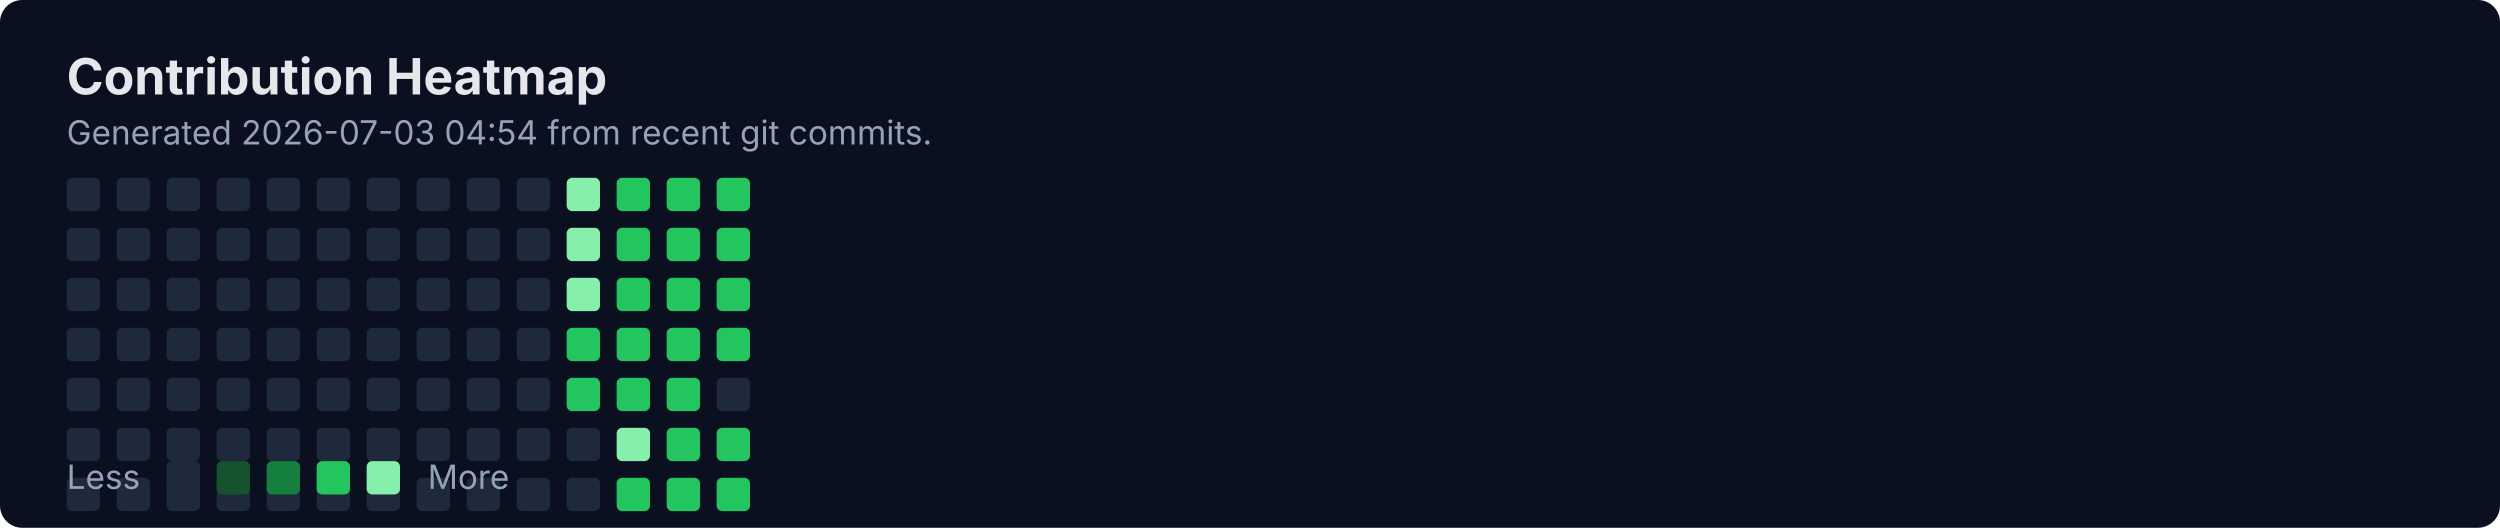
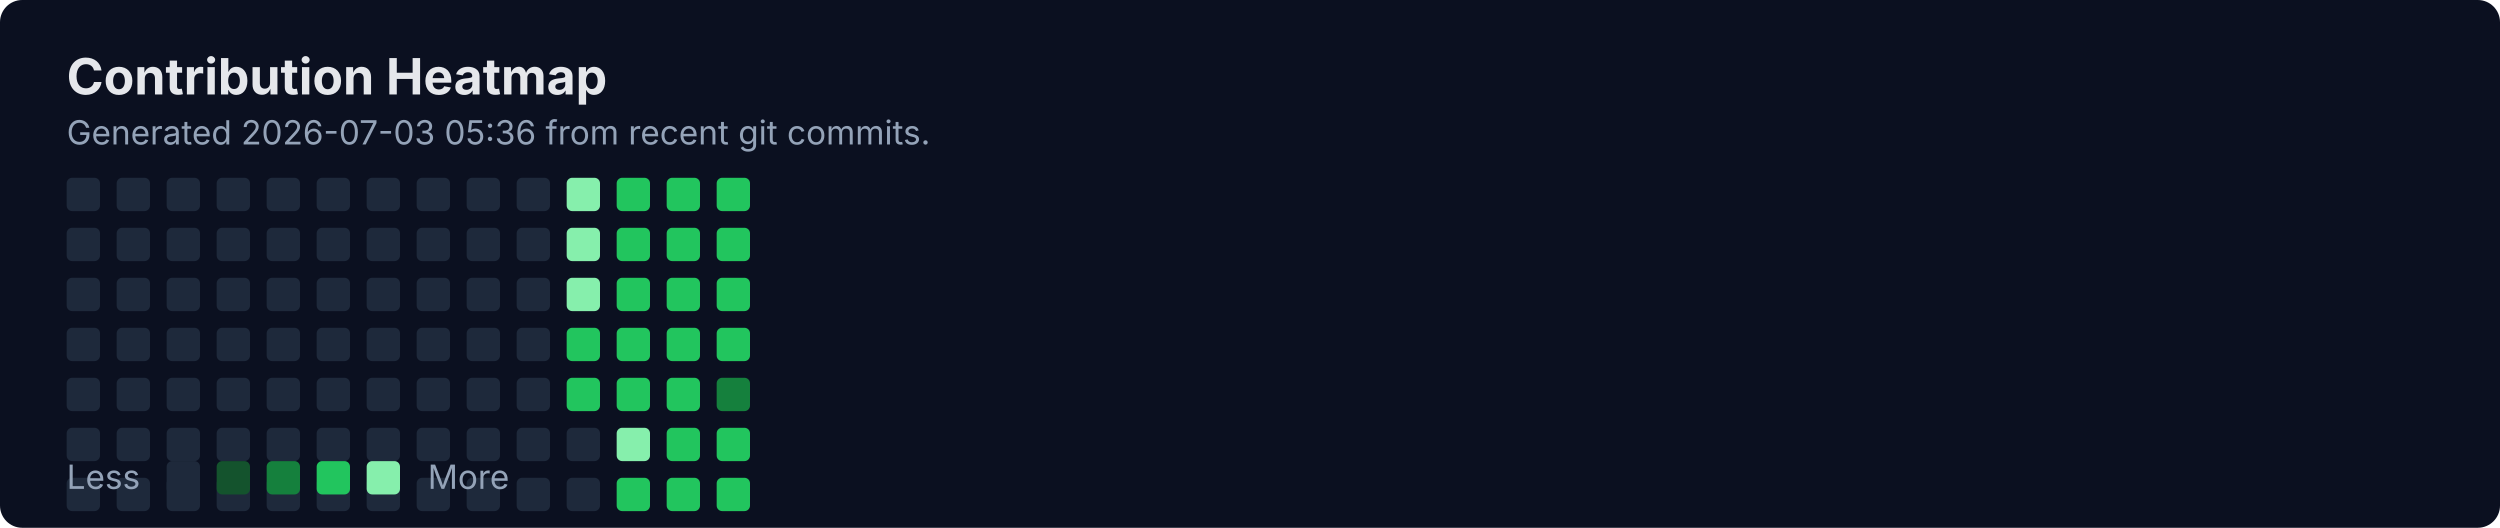
<svg xmlns="http://www.w3.org/2000/svg" width="900" height="190" viewBox="0 0 900 190" fill="none" role="img" aria-labelledby="title">
  <rect width="900" height="190" rx="8" fill="#0B1020" />
  <text x="24" y="34" fill="#E5E7EB" font-family="Inter, Segoe UI, Arial" font-size="18" font-weight="700">Contribution Heatmap</text>
-   <text x="24" y="52" fill="#94A3B8" font-family="Inter, Segoe UI, Arial" font-size="12">Generated 2026-07-03 04:54 from recent git commits.</text>
+   <text x="24" y="52" fill="#94A3B8" font-family="Inter, Segoe UI, Arial" font-size="12">Generated 2026-07-03 05:36 from recent git commits.</text>
  <rect x="24" y="154" width="12" height="12" rx="2" fill="#1E293B" />
  <rect x="24" y="172" width="12" height="12" rx="2" fill="#1E293B" />
  <rect x="24" y="64" width="12" height="12" rx="2" fill="#1E293B" />
  <rect x="24" y="82" width="12" height="12" rx="2" fill="#1E293B" />
  <rect x="24" y="100" width="12" height="12" rx="2" fill="#1E293B" />
  <rect x="24" y="118" width="12" height="12" rx="2" fill="#1E293B" />
  <rect x="24" y="136" width="12" height="12" rx="2" fill="#1E293B" />
  <rect x="42" y="154" width="12" height="12" rx="2" fill="#1E293B" />
  <rect x="42" y="172" width="12" height="12" rx="2" fill="#1E293B" />
  <rect x="42" y="64" width="12" height="12" rx="2" fill="#1E293B" />
  <rect x="42" y="82" width="12" height="12" rx="2" fill="#1E293B" />
  <rect x="42" y="100" width="12" height="12" rx="2" fill="#1E293B" />
  <rect x="42" y="118" width="12" height="12" rx="2" fill="#1E293B" />
  <rect x="42" y="136" width="12" height="12" rx="2" fill="#1E293B" />
  <rect x="60" y="154" width="12" height="12" rx="2" fill="#1E293B" />
  <rect x="60" y="172" width="12" height="12" rx="2" fill="#1E293B" />
  <rect x="60" y="64" width="12" height="12" rx="2" fill="#1E293B" />
  <rect x="60" y="82" width="12" height="12" rx="2" fill="#1E293B" />
  <rect x="60" y="100" width="12" height="12" rx="2" fill="#1E293B" />
  <rect x="60" y="118" width="12" height="12" rx="2" fill="#1E293B" />
  <rect x="60" y="136" width="12" height="12" rx="2" fill="#1E293B" />
  <rect x="78" y="154" width="12" height="12" rx="2" fill="#1E293B" />
  <rect x="78" y="172" width="12" height="12" rx="2" fill="#1E293B" />
  <rect x="78" y="64" width="12" height="12" rx="2" fill="#1E293B" />
  <rect x="78" y="82" width="12" height="12" rx="2" fill="#1E293B" />
  <rect x="78" y="100" width="12" height="12" rx="2" fill="#1E293B" />
  <rect x="78" y="118" width="12" height="12" rx="2" fill="#1E293B" />
  <rect x="78" y="136" width="12" height="12" rx="2" fill="#1E293B" />
  <rect x="96" y="154" width="12" height="12" rx="2" fill="#1E293B" />
  <rect x="96" y="172" width="12" height="12" rx="2" fill="#1E293B" />
  <rect x="96" y="64" width="12" height="12" rx="2" fill="#1E293B" />
  <rect x="96" y="82" width="12" height="12" rx="2" fill="#1E293B" />
  <rect x="96" y="100" width="12" height="12" rx="2" fill="#1E293B" />
  <rect x="96" y="118" width="12" height="12" rx="2" fill="#1E293B" />
  <rect x="96" y="136" width="12" height="12" rx="2" fill="#1E293B" />
  <rect x="114" y="154" width="12" height="12" rx="2" fill="#1E293B" />
  <rect x="114" y="172" width="12" height="12" rx="2" fill="#1E293B" />
  <rect x="114" y="64" width="12" height="12" rx="2" fill="#1E293B" />
  <rect x="114" y="82" width="12" height="12" rx="2" fill="#1E293B" />
  <rect x="114" y="100" width="12" height="12" rx="2" fill="#1E293B" />
  <rect x="114" y="118" width="12" height="12" rx="2" fill="#1E293B" />
  <rect x="114" y="136" width="12" height="12" rx="2" fill="#1E293B" />
  <rect x="132" y="154" width="12" height="12" rx="2" fill="#1E293B" />
  <rect x="132" y="172" width="12" height="12" rx="2" fill="#1E293B" />
  <rect x="132" y="64" width="12" height="12" rx="2" fill="#1E293B" />
  <rect x="132" y="82" width="12" height="12" rx="2" fill="#1E293B" />
  <rect x="132" y="100" width="12" height="12" rx="2" fill="#1E293B" />
  <rect x="132" y="118" width="12" height="12" rx="2" fill="#1E293B" />
  <rect x="132" y="136" width="12" height="12" rx="2" fill="#1E293B" />
  <rect x="150" y="154" width="12" height="12" rx="2" fill="#1E293B" />
  <rect x="150" y="172" width="12" height="12" rx="2" fill="#1E293B" />
  <rect x="150" y="64" width="12" height="12" rx="2" fill="#1E293B" />
  <rect x="150" y="82" width="12" height="12" rx="2" fill="#1E293B" />
  <rect x="150" y="100" width="12" height="12" rx="2" fill="#1E293B" />
  <rect x="150" y="118" width="12" height="12" rx="2" fill="#1E293B" />
  <rect x="150" y="136" width="12" height="12" rx="2" fill="#1E293B" />
  <rect x="168" y="154" width="12" height="12" rx="2" fill="#1E293B" />
  <rect x="168" y="172" width="12" height="12" rx="2" fill="#1E293B" />
  <rect x="168" y="64" width="12" height="12" rx="2" fill="#1E293B" />
  <rect x="168" y="82" width="12" height="12" rx="2" fill="#1E293B" />
  <rect x="168" y="100" width="12" height="12" rx="2" fill="#1E293B" />
  <rect x="168" y="118" width="12" height="12" rx="2" fill="#1E293B" />
  <rect x="168" y="136" width="12" height="12" rx="2" fill="#1E293B" />
  <rect x="186" y="154" width="12" height="12" rx="2" fill="#1E293B" />
  <rect x="186" y="172" width="12" height="12" rx="2" fill="#1E293B" />
  <rect x="186" y="64" width="12" height="12" rx="2" fill="#1E293B" />
  <rect x="186" y="82" width="12" height="12" rx="2" fill="#1E293B" />
  <rect x="186" y="100" width="12" height="12" rx="2" fill="#1E293B" />
  <rect x="186" y="118" width="12" height="12" rx="2" fill="#1E293B" />
  <rect x="186" y="136" width="12" height="12" rx="2" fill="#1E293B" />
  <rect x="204" y="154" width="12" height="12" rx="2" fill="#1E293B" />
  <rect x="204" y="172" width="12" height="12" rx="2" fill="#1E293B" />
  <rect x="204" y="64" width="12" height="12" rx="2" fill="#86EFAC" />
  <rect x="204" y="82" width="12" height="12" rx="2" fill="#86EFAC" />
  <rect x="204" y="100" width="12" height="12" rx="2" fill="#86EFAC" />
  <rect x="204" y="118" width="12" height="12" rx="2" fill="#22C55E" />
  <rect x="204" y="136" width="12" height="12" rx="2" fill="#22C55E" />
  <rect x="222" y="154" width="12" height="12" rx="2" fill="#86EFAC" />
  <rect x="222" y="172" width="12" height="12" rx="2" fill="#22C55E" />
  <rect x="222" y="64" width="12" height="12" rx="2" fill="#22C55E" />
  <rect x="222" y="82" width="12" height="12" rx="2" fill="#22C55E" />
  <rect x="222" y="100" width="12" height="12" rx="2" fill="#22C55E" />
  <rect x="222" y="118" width="12" height="12" rx="2" fill="#22C55E" />
  <rect x="222" y="136" width="12" height="12" rx="2" fill="#22C55E" />
  <rect x="240" y="154" width="12" height="12" rx="2" fill="#22C55E" />
  <rect x="240" y="172" width="12" height="12" rx="2" fill="#22C55E" />
  <rect x="240" y="64" width="12" height="12" rx="2" fill="#22C55E" />
  <rect x="240" y="82" width="12" height="12" rx="2" fill="#22C55E" />
  <rect x="240" y="100" width="12" height="12" rx="2" fill="#22C55E" />
  <rect x="240" y="118" width="12" height="12" rx="2" fill="#22C55E" />
  <rect x="240" y="136" width="12" height="12" rx="2" fill="#22C55E" />
  <rect x="258" y="154" width="12" height="12" rx="2" fill="#22C55E" />
  <rect x="258" y="172" width="12" height="12" rx="2" fill="#22C55E" />
  <rect x="258" y="64" width="12" height="12" rx="2" fill="#22C55E" />
  <rect x="258" y="82" width="12" height="12" rx="2" fill="#22C55E" />
  <rect x="258" y="100" width="12" height="12" rx="2" fill="#22C55E" />
  <rect x="258" y="118" width="12" height="12" rx="2" fill="#22C55E" />
-   <rect x="258" y="136" width="12" height="12" rx="2" fill="#1E293B" />
+   <rect x="258" y="136" width="12" height="12" rx="2" fill="#15803D" />
  <text x="24" y="176" fill="#94A3B8" font-family="Inter, Segoe UI, Arial" font-size="12">Less</text>
  <rect x="60" y="166" width="12" height="12" rx="2" fill="#1E293B" />
  <rect x="78" y="166" width="12" height="12" rx="2" fill="#14532D" />
  <rect x="96" y="166" width="12" height="12" rx="2" fill="#15803D" />
  <rect x="114" y="166" width="12" height="12" rx="2" fill="#22C55E" />
  <rect x="132" y="166" width="12" height="12" rx="2" fill="#86EFAC" />
  <text x="154" y="176" fill="#94A3B8" font-family="Inter, Segoe UI, Arial" font-size="12">More</text>
</svg>
